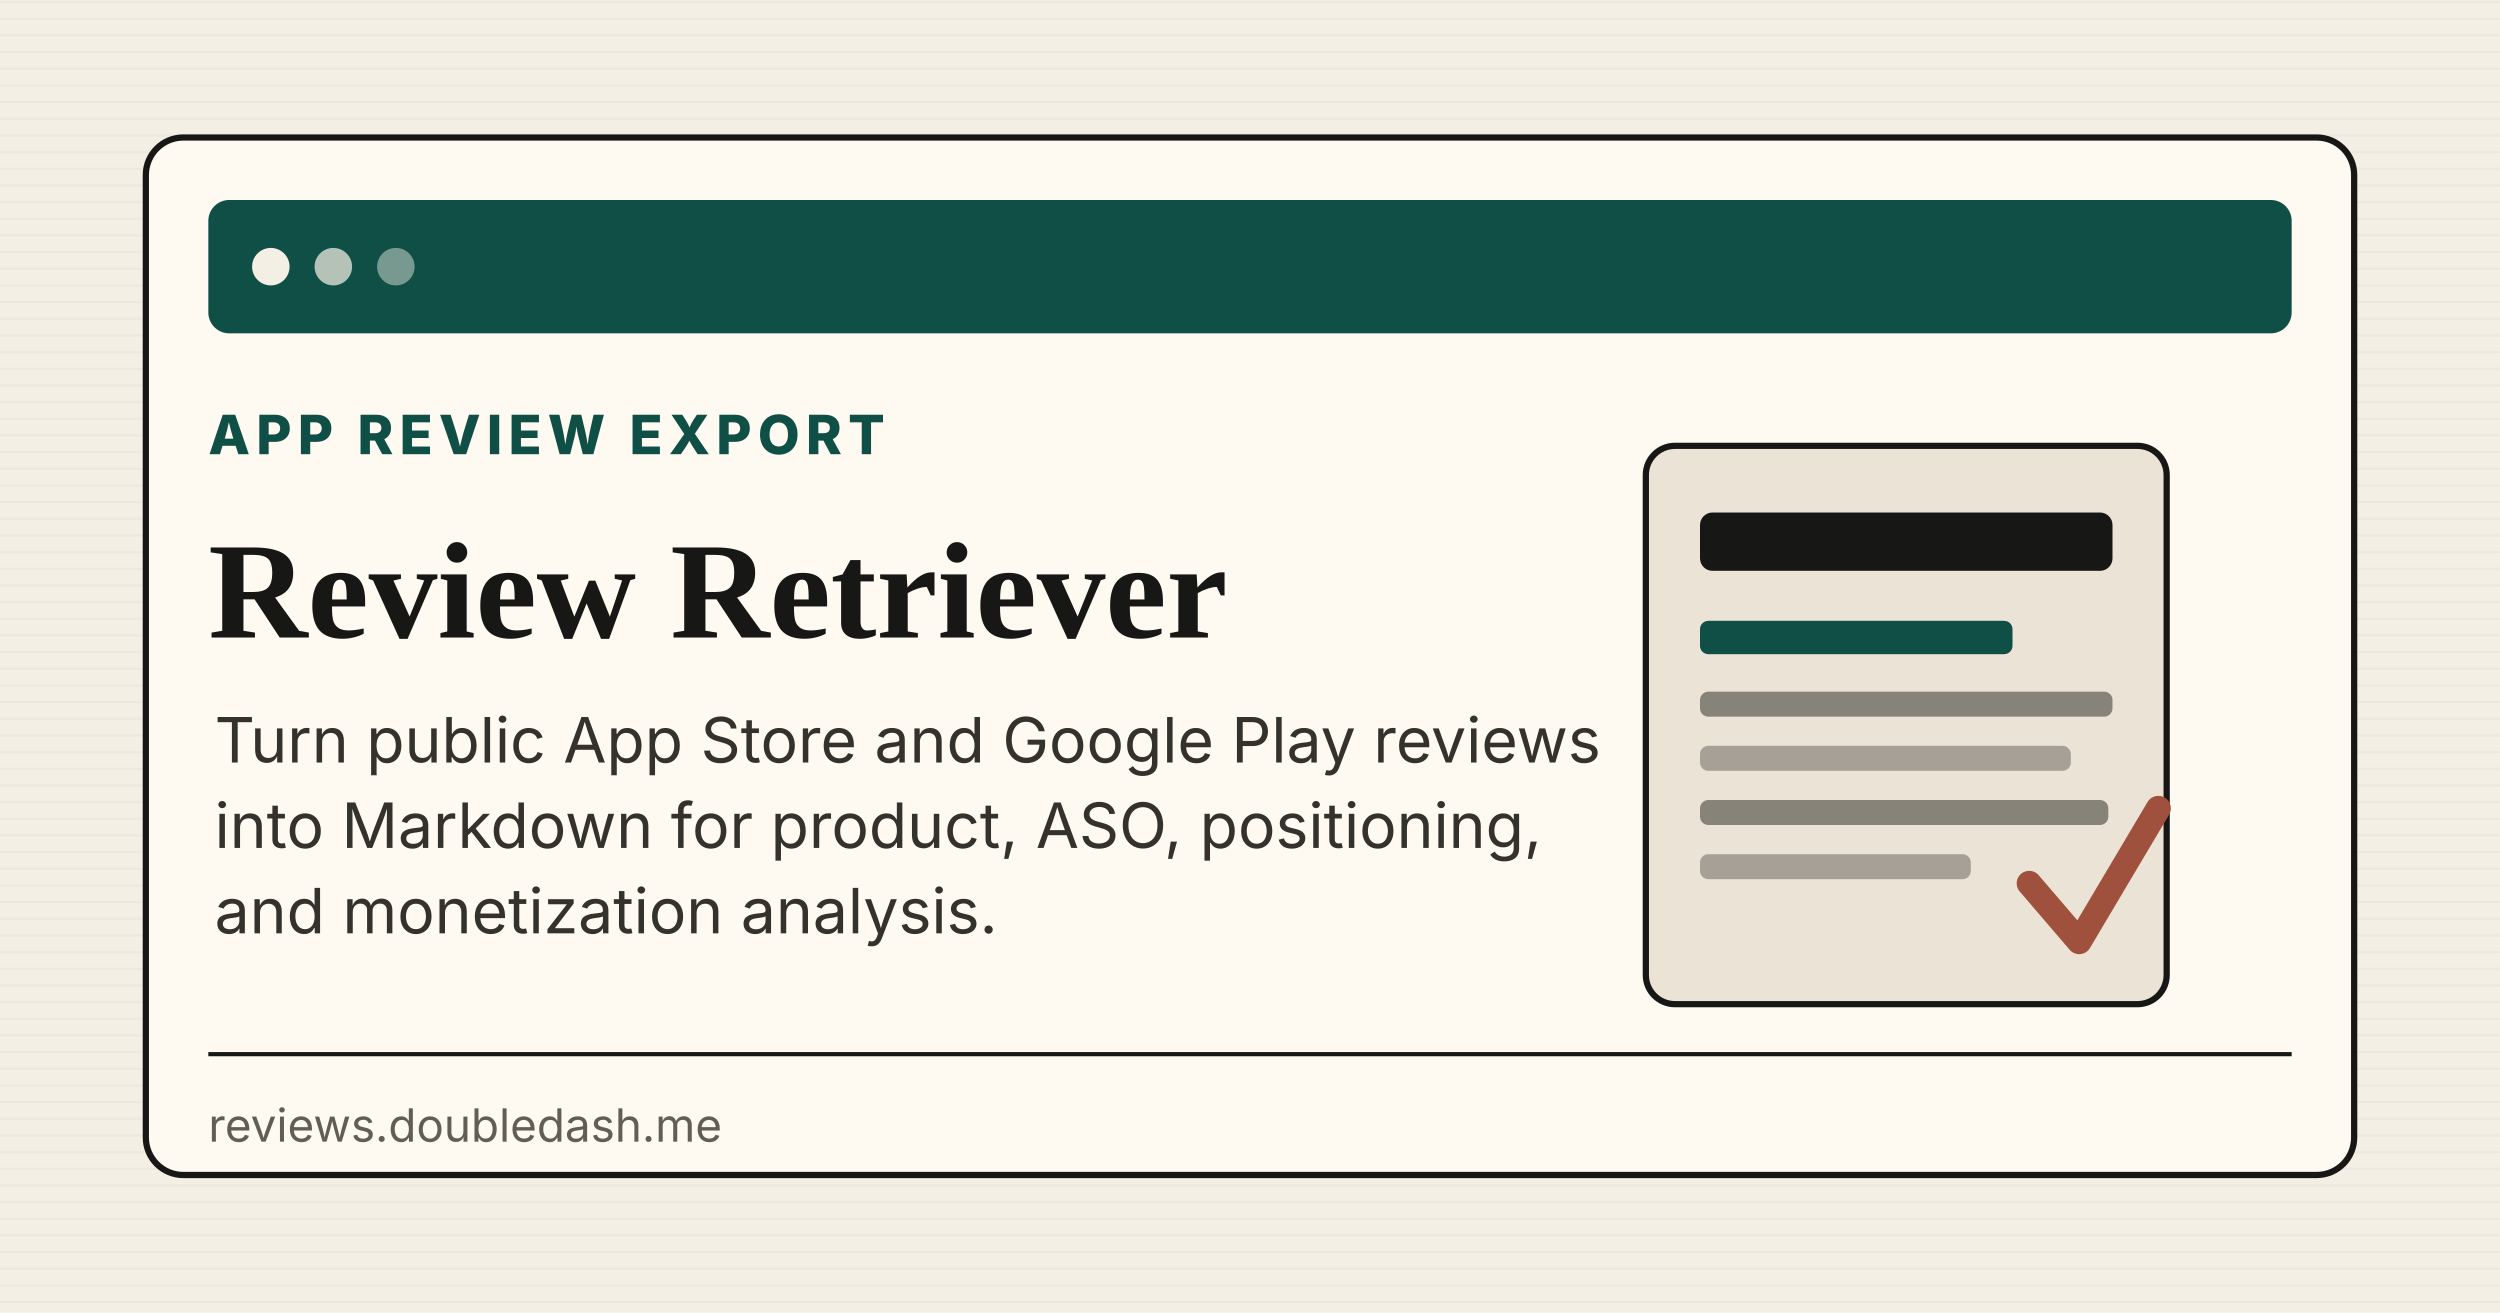
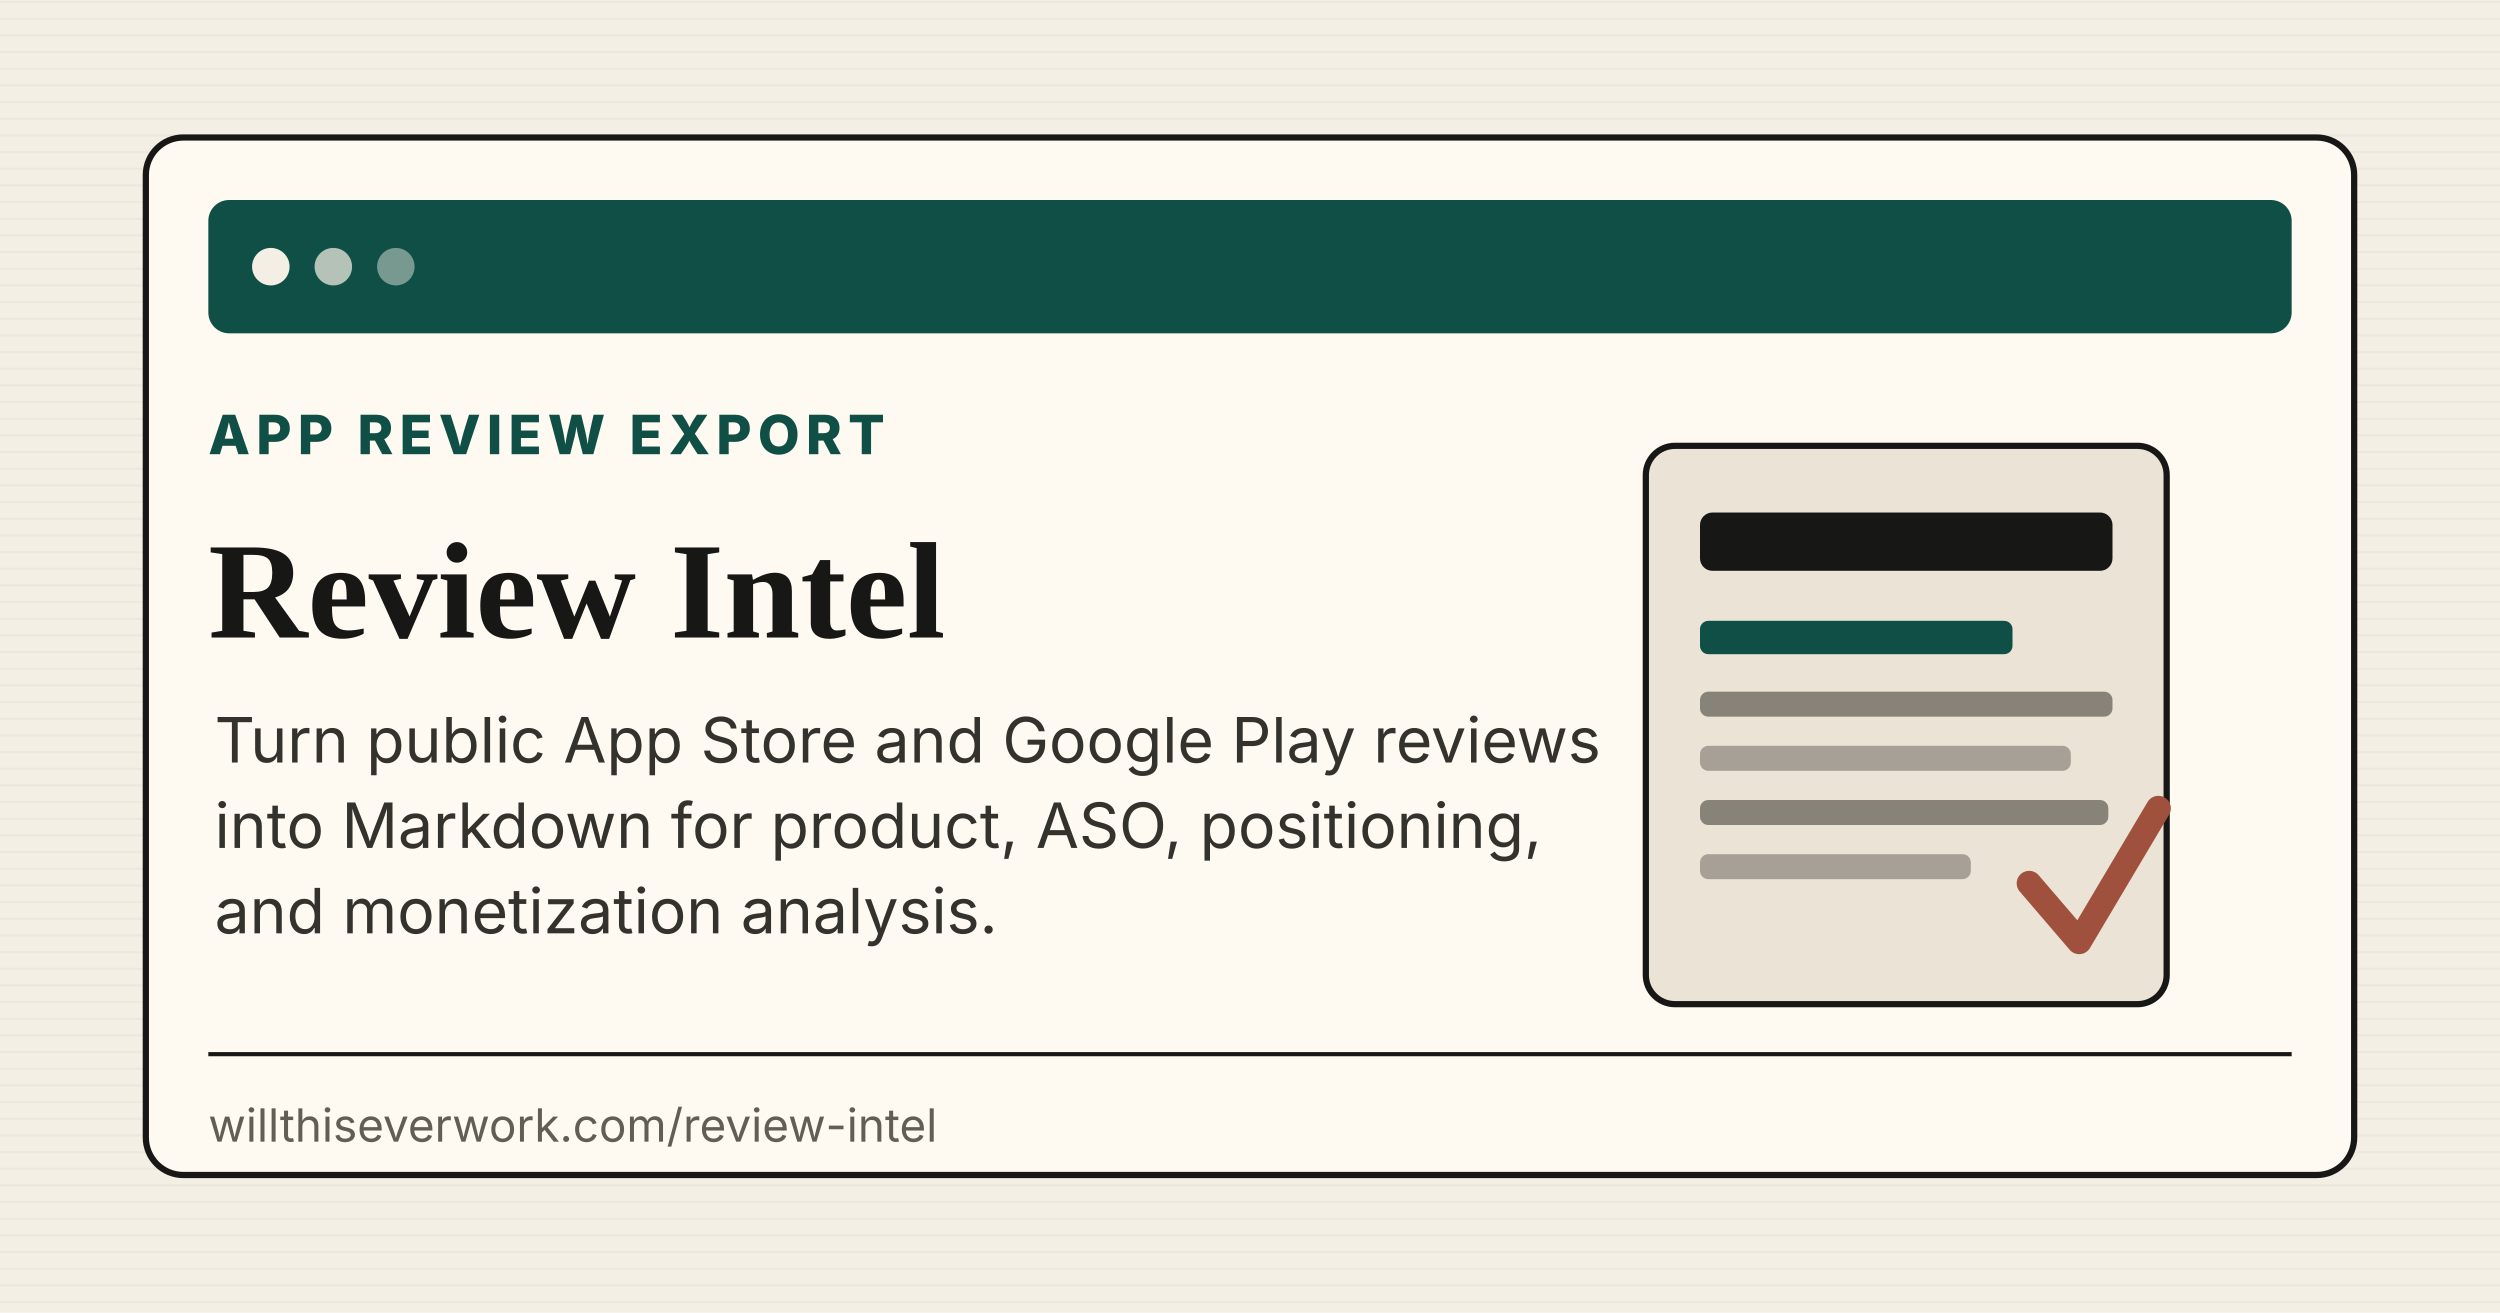
<svg xmlns="http://www.w3.org/2000/svg" width="1200" height="630" viewBox="0 0 1200 630" role="img" aria-labelledby="title desc">
  <rect width="1200" height="630" fill="#f4efe5" />
  <path d="M0 0h1200v630H0z" fill="#f4efe5" />
  <path d="M0 0h1200v630H0z" fill="url(#grain)" opacity=".42" />
  <rect x="70" y="66" width="1060" height="498" rx="18" fill="#fffaf1" stroke="#171715" stroke-width="3" />
  <rect x="100" y="96" width="1000" height="64" rx="10" fill="#0f4f46" />
  <circle cx="130" cy="128" r="9" fill="#f4efe5" />
  <circle cx="160" cy="128" r="9" fill="#f4efe5" opacity=".72" />
  <circle cx="190" cy="128" r="9" fill="#f4efe5" opacity=".46" />
  <text x="100" y="218" fill="#0f4f46" font-family="Inter, Arial, sans-serif" font-size="26" font-weight="800" letter-spacing="3">APP REVIEW EXPORT</text>
-   <text x="100" y="306" fill="#171715" font-family="Georgia, 'Times New Roman', serif" font-size="66" font-weight="600">Review Retriever</text>
+   <text x="100" y="306" fill="#171715" font-family="Georgia, 'Times New Roman', serif" font-size="66" font-weight="600">Review Intel</text>
  <text x="103" y="366" fill="#34322d" font-family="Inter, Arial, sans-serif" font-size="30">Turn public App Store and Google Play reviews</text>
  <text x="103" y="407" fill="#34322d" font-family="Inter, Arial, sans-serif" font-size="30">into Markdown for product, ASO, positioning,</text>
  <text x="103" y="448" fill="#34322d" font-family="Inter, Arial, sans-serif" font-size="30">and monetization analysis.</text>
  <g transform="translate(790 214)">
    <rect x="0" y="0" width="250" height="268" rx="14" fill="#ebe3d6" stroke="#171715" stroke-width="3" />
    <rect x="26" y="32" width="198" height="28" rx="6" fill="#171715" />
    <rect x="26" y="84" width="150" height="16" rx="4" fill="#0f4f46" />
    <rect x="26" y="118" width="198" height="12" rx="4" fill="#625e55" opacity=".72" />
    <rect x="26" y="144" width="178" height="12" rx="4" fill="#625e55" opacity=".5" />
    <rect x="26" y="170" width="196" height="12" rx="4" fill="#625e55" opacity=".72" />
    <rect x="26" y="196" width="130" height="12" rx="4" fill="#625e55" opacity=".5" />
    <path d="M184 210l24 28 38-64" fill="none" stroke="#9f513d" stroke-width="12" stroke-linecap="round" stroke-linejoin="round" />
  </g>
  <line x1="100" y1="506" x2="1100" y2="506" stroke="#171715" stroke-width="2" />
-   <text x="100" y="548" fill="#625e55" font-family="Inter, Arial, sans-serif" font-size="22">reviews.doubledash.me</text>
+   <text x="100" y="548" fill="#625e55" font-family="Inter, Arial, sans-serif" font-size="22">willthiseverwork.com/review-intel</text>
  <defs>
    <pattern id="grain" width="100" height="8" patternUnits="userSpaceOnUse">
      <path d="M0 1h100" stroke="#171715" stroke-width="1" opacity=".08" />
    </pattern>
  </defs>
</svg>
